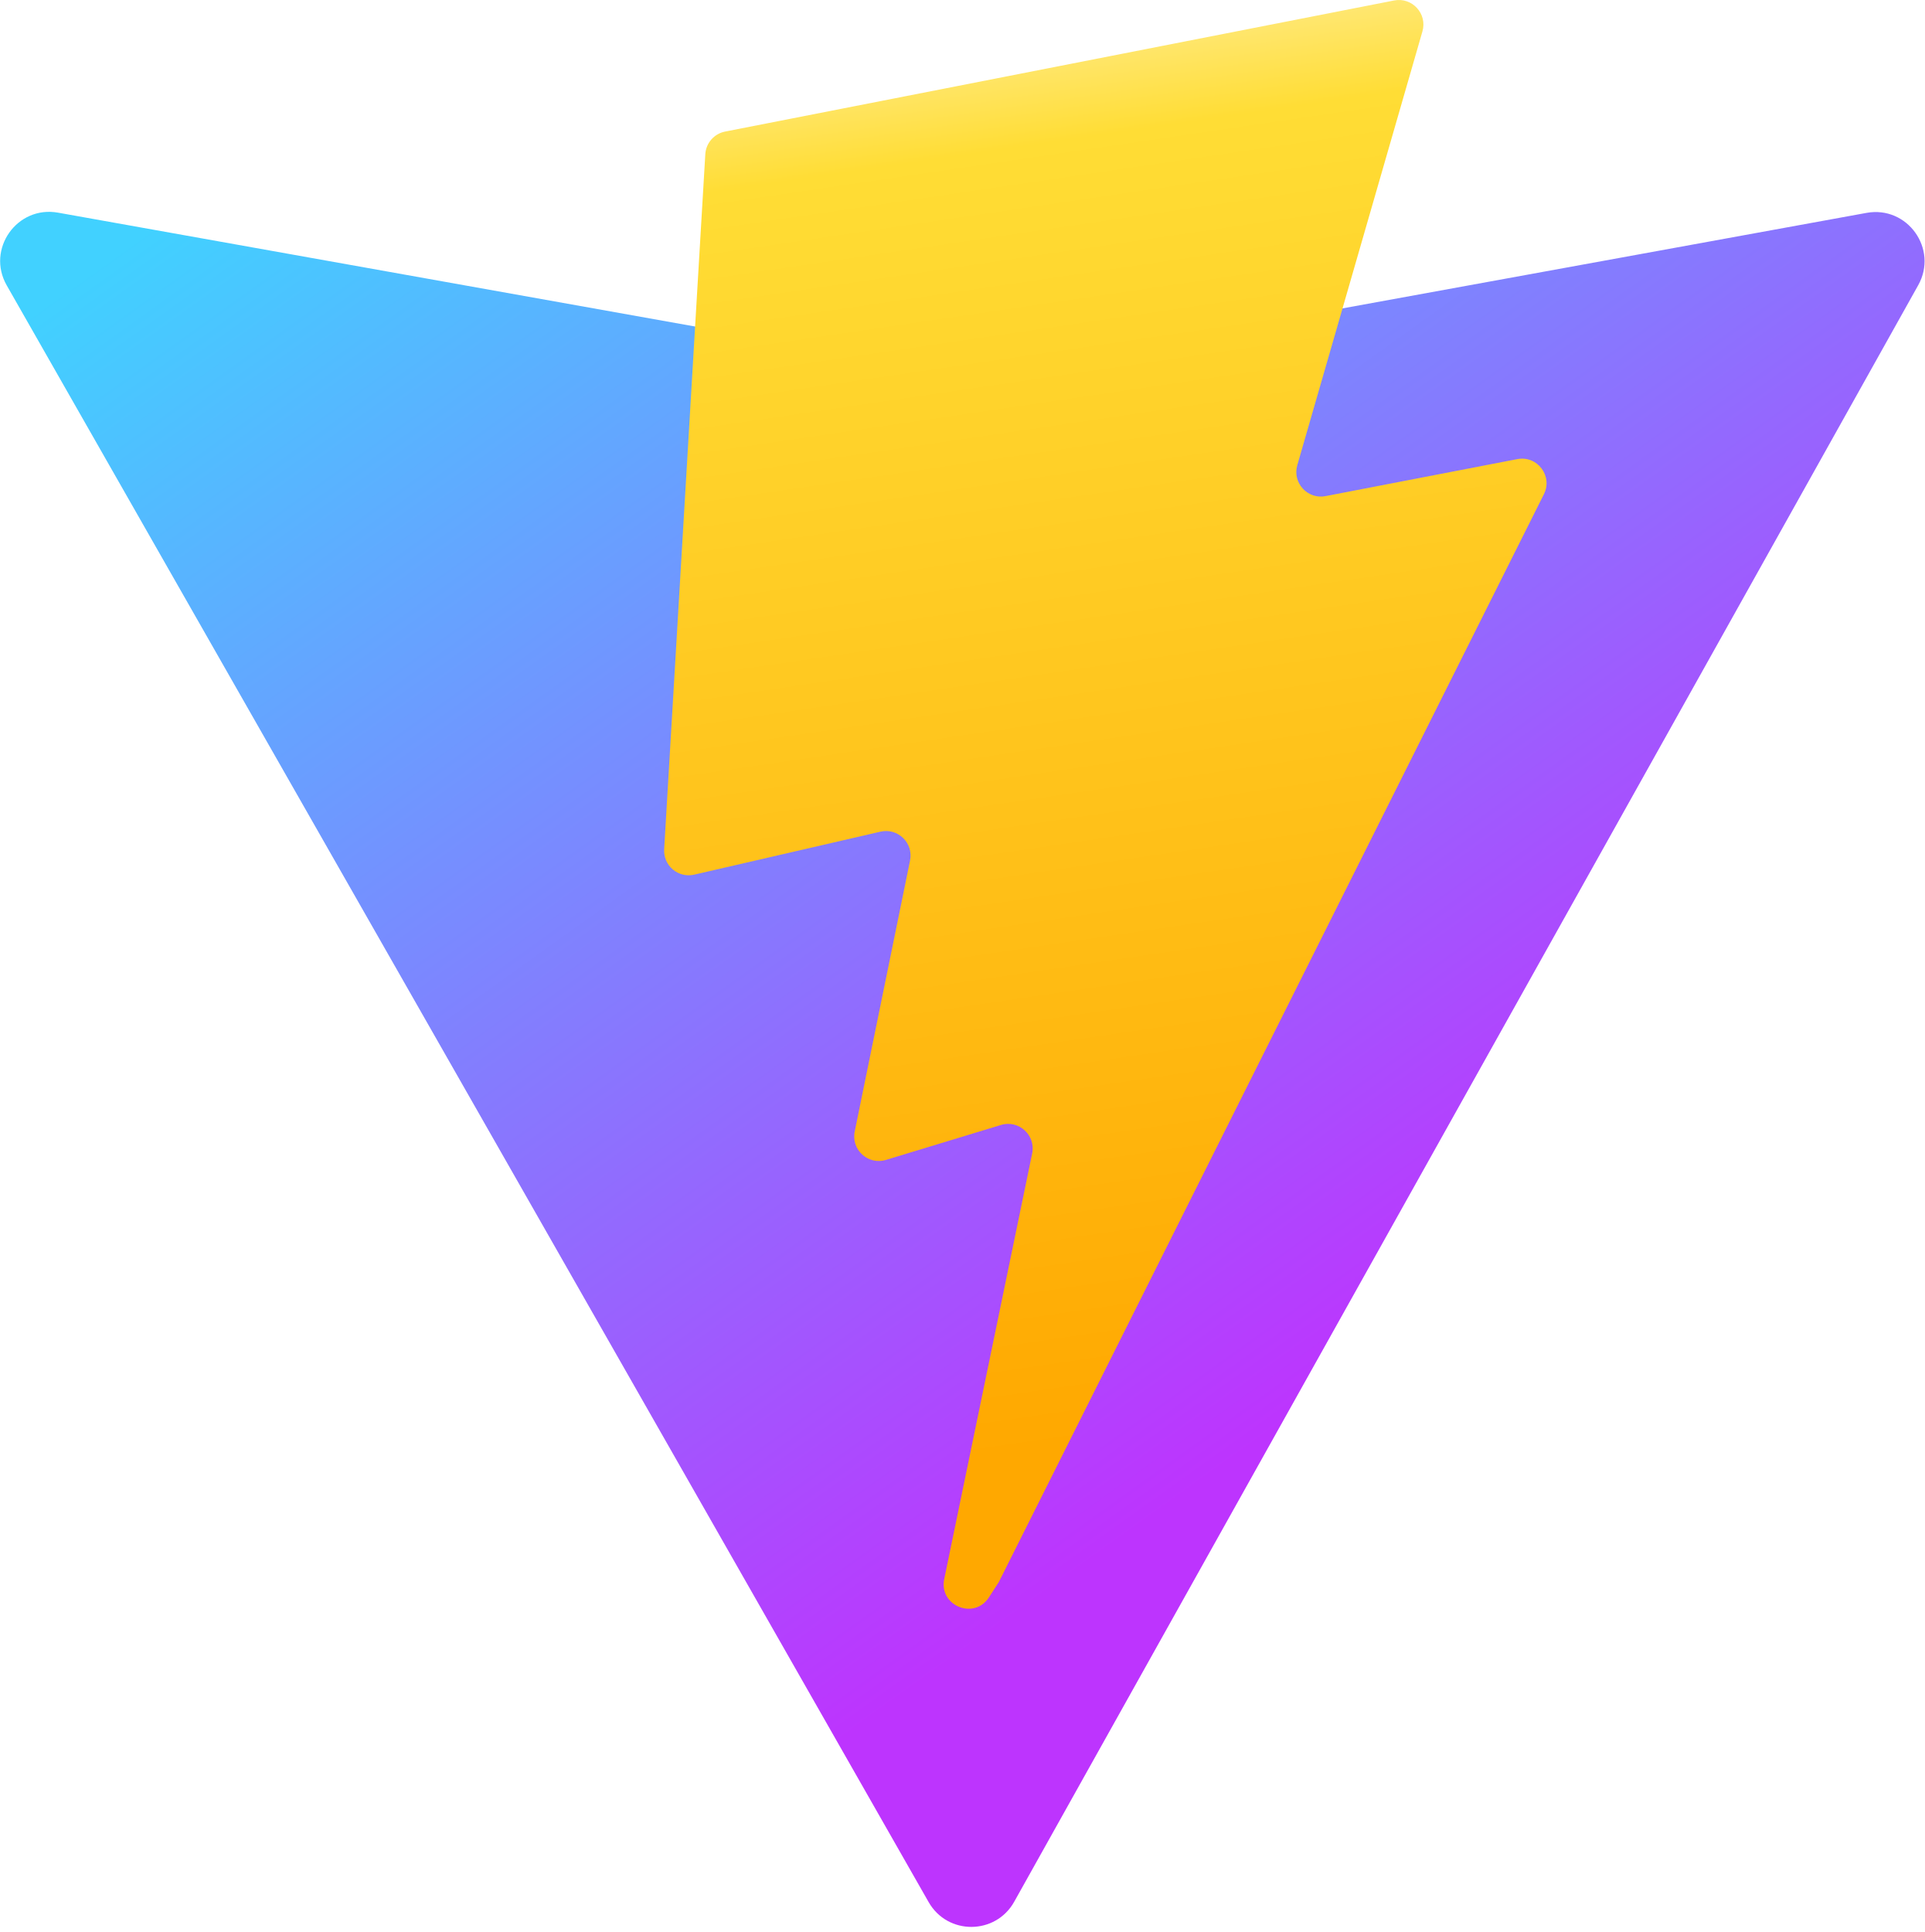
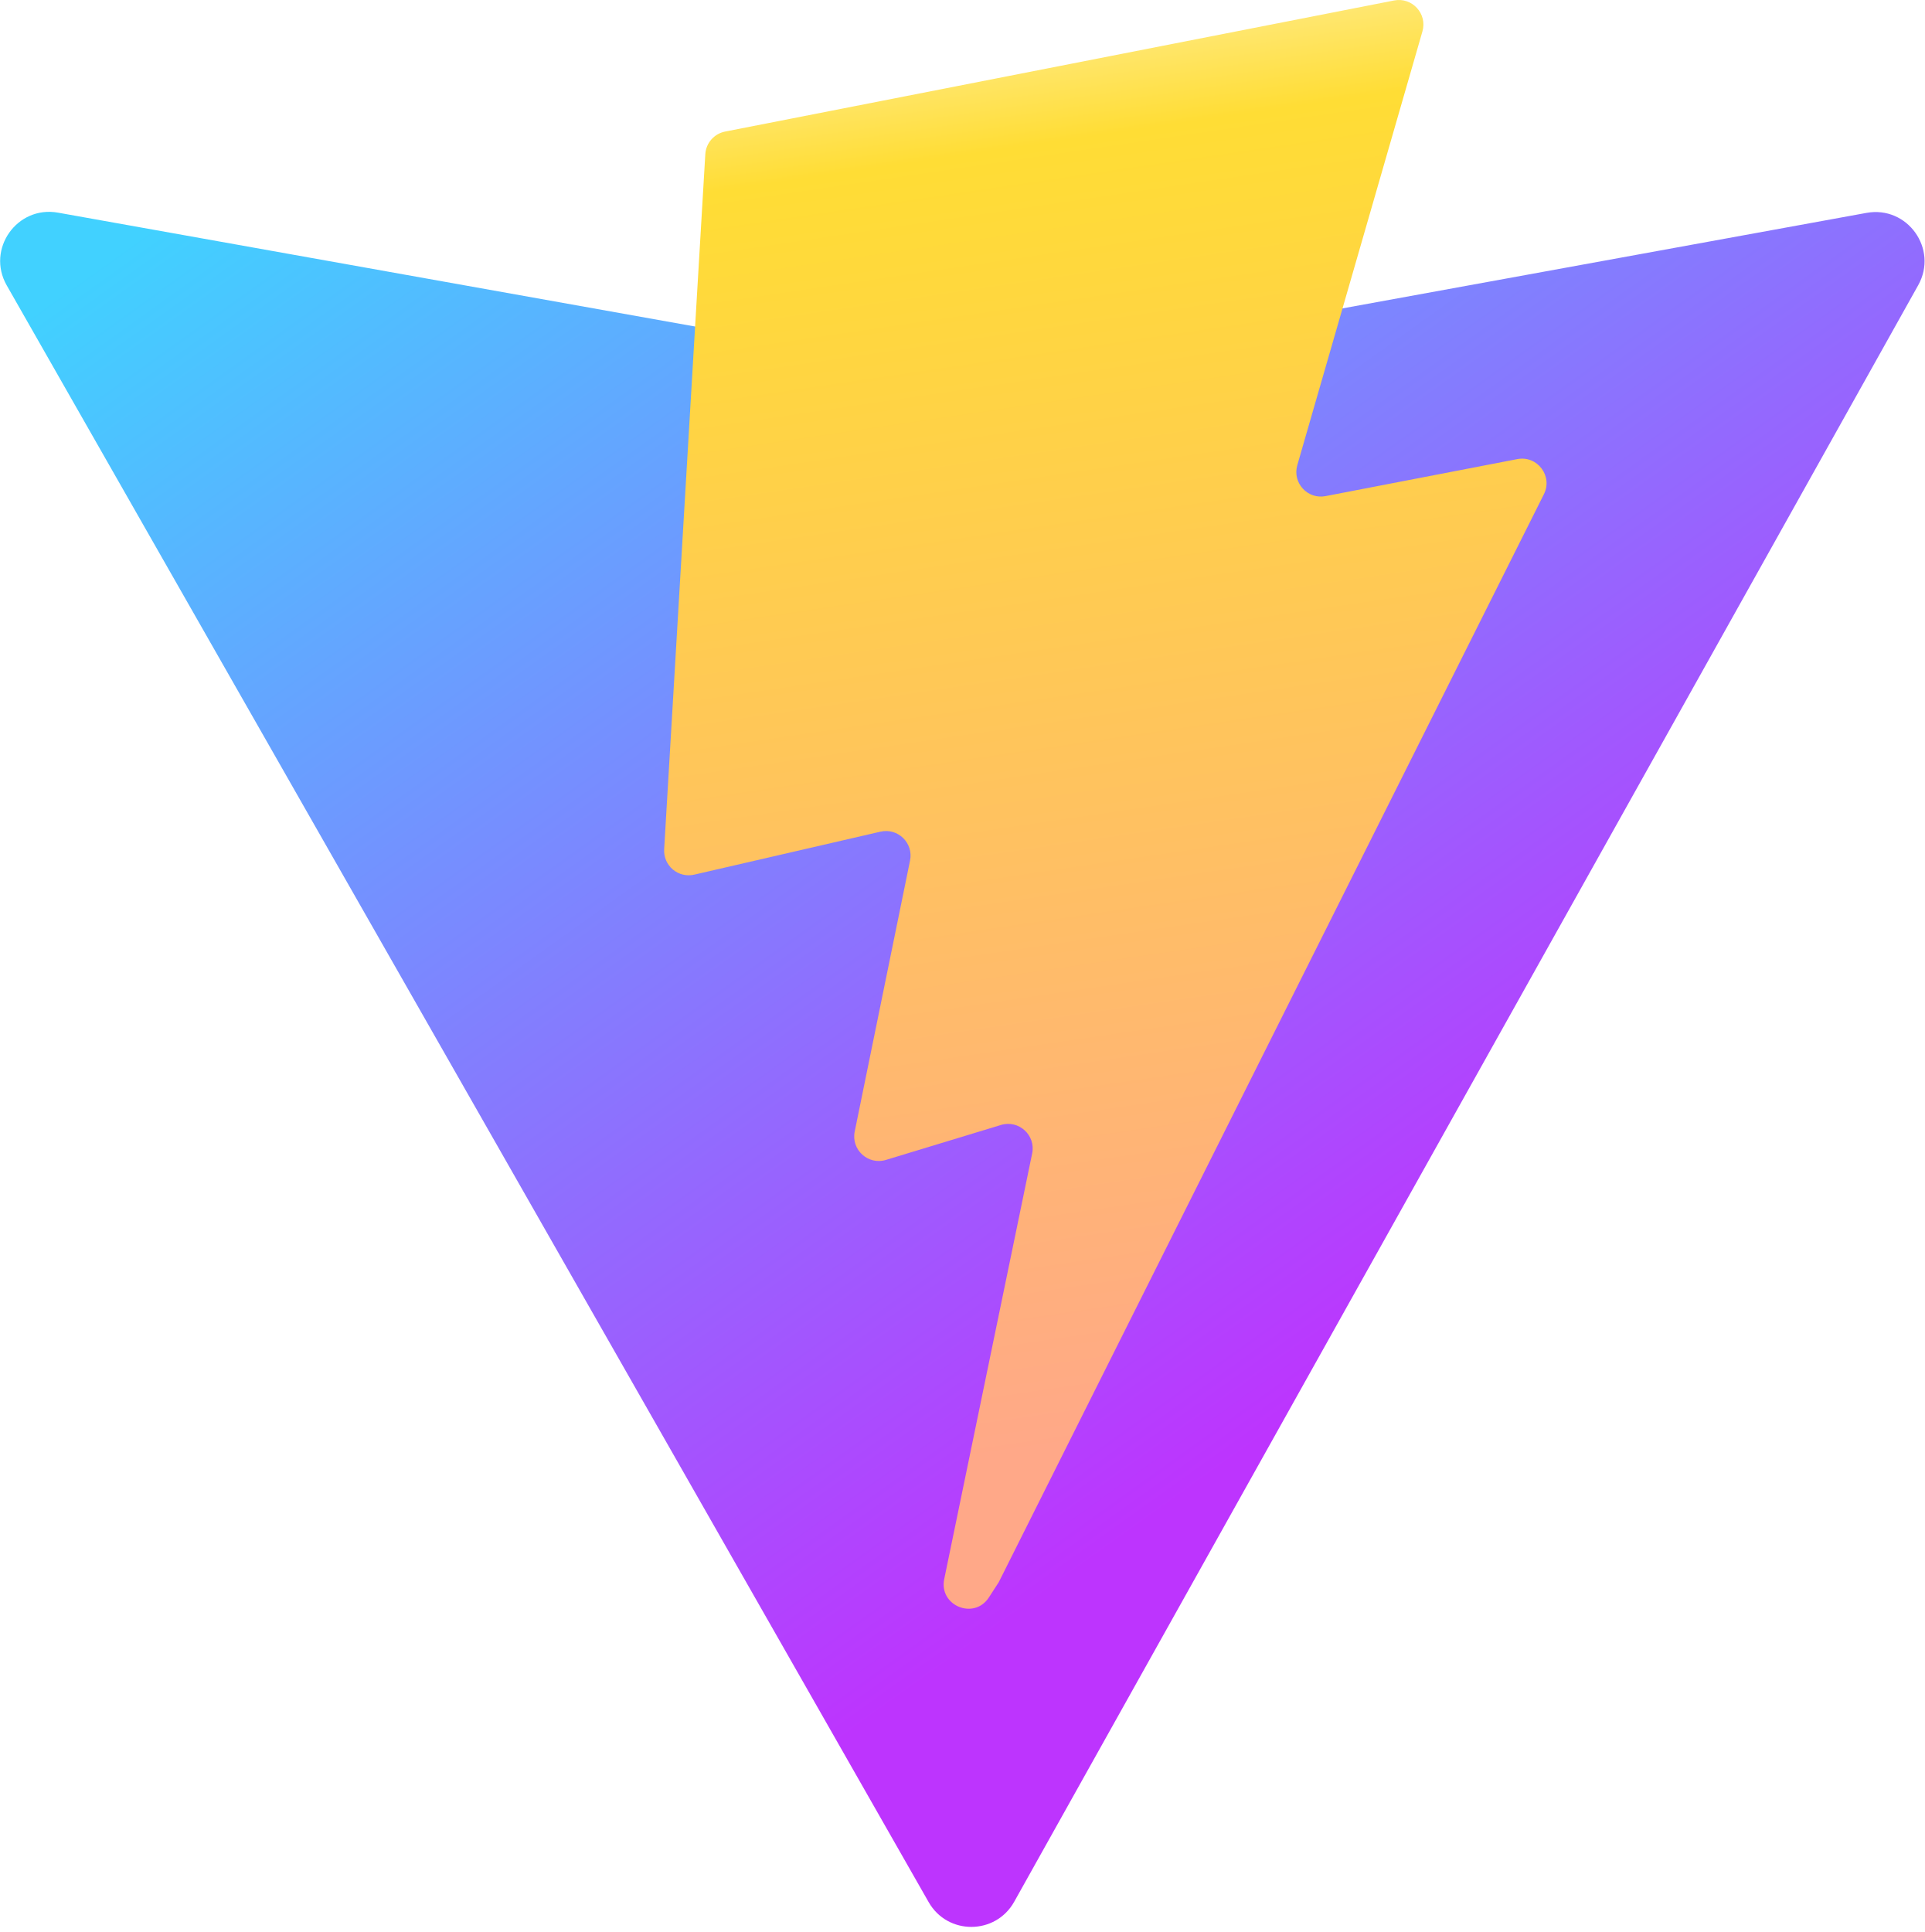
<svg xmlns="http://www.w3.org/2000/svg" aria-hidden="true" role="img" class="iconify iconify--logos" width="31.88" height="32" preserveAspectRatio="xMidYMid meet" viewBox="0 0 256 257">
  <defs>
    <linearGradient id="IconifyId1813088fe1fbc01fb466" x1="-.828%" x2="57.636%" y1="7.652%" y2="78.411%">
      <stop offset="0%" stop-color="#41D1FF" />
      <stop offset="100%" stop-color="#BD34FE" />
    </linearGradient>
    <linearGradient id="IconifyId1813088fe1fbc01fb467" x1="43.376%" x2="50.316%" y1="2.242%" y2="89.03%">
      <stop offset="0%" stop-color="#FFEA83" />
      <stop offset="8.333%" stop-color="#FFDD35" />
-       <stop offset="100%" stop-color="#FFA800" />
+       <stop offset="100%" stop-color="#FFA888" />
    </linearGradient>
  </defs>
  <path fill="url(#IconifyId1813088fe1fbc01fb466)" d="M255.153 37.938L134.897 252.976c-2.483 4.44-8.862 4.466-11.382.048L.875 37.958c-2.746-4.814 1.371-10.646 6.827-9.67l120.385 21.517a6.537 6.537 0 0 0 2.322-.004l117.867-21.483c5.438-.991 9.574 4.796 6.877 9.62Z" />
  <path fill="url(#IconifyId1813088fe1fbc01fb467)" d="M185.432.063L96.44 17.501a3.268 3.268 0 0 0-2.634 3.014l-5.474 92.456a3.268 3.268 0 0 0 3.997 3.378l24.777-5.718c2.318-.535 4.413 1.507 3.936 3.838l-7.361 36.047c-.495 2.426 1.782 4.5 4.151 3.78l15.304-4.649c2.372-.72 4.652 1.36 4.15 3.788l-11.698 56.621c-.732 3.542 3.979 5.473 5.943 2.437l1.313-2.028l72.516-144.72c1.215-2.423-.88-5.186-3.54-4.672l-25.505 4.922c-2.396.462-4.435-1.77-3.759-4.114l16.646-57.705c.677-2.35-1.37-4.583-3.769-4.113Z" />
</svg>
